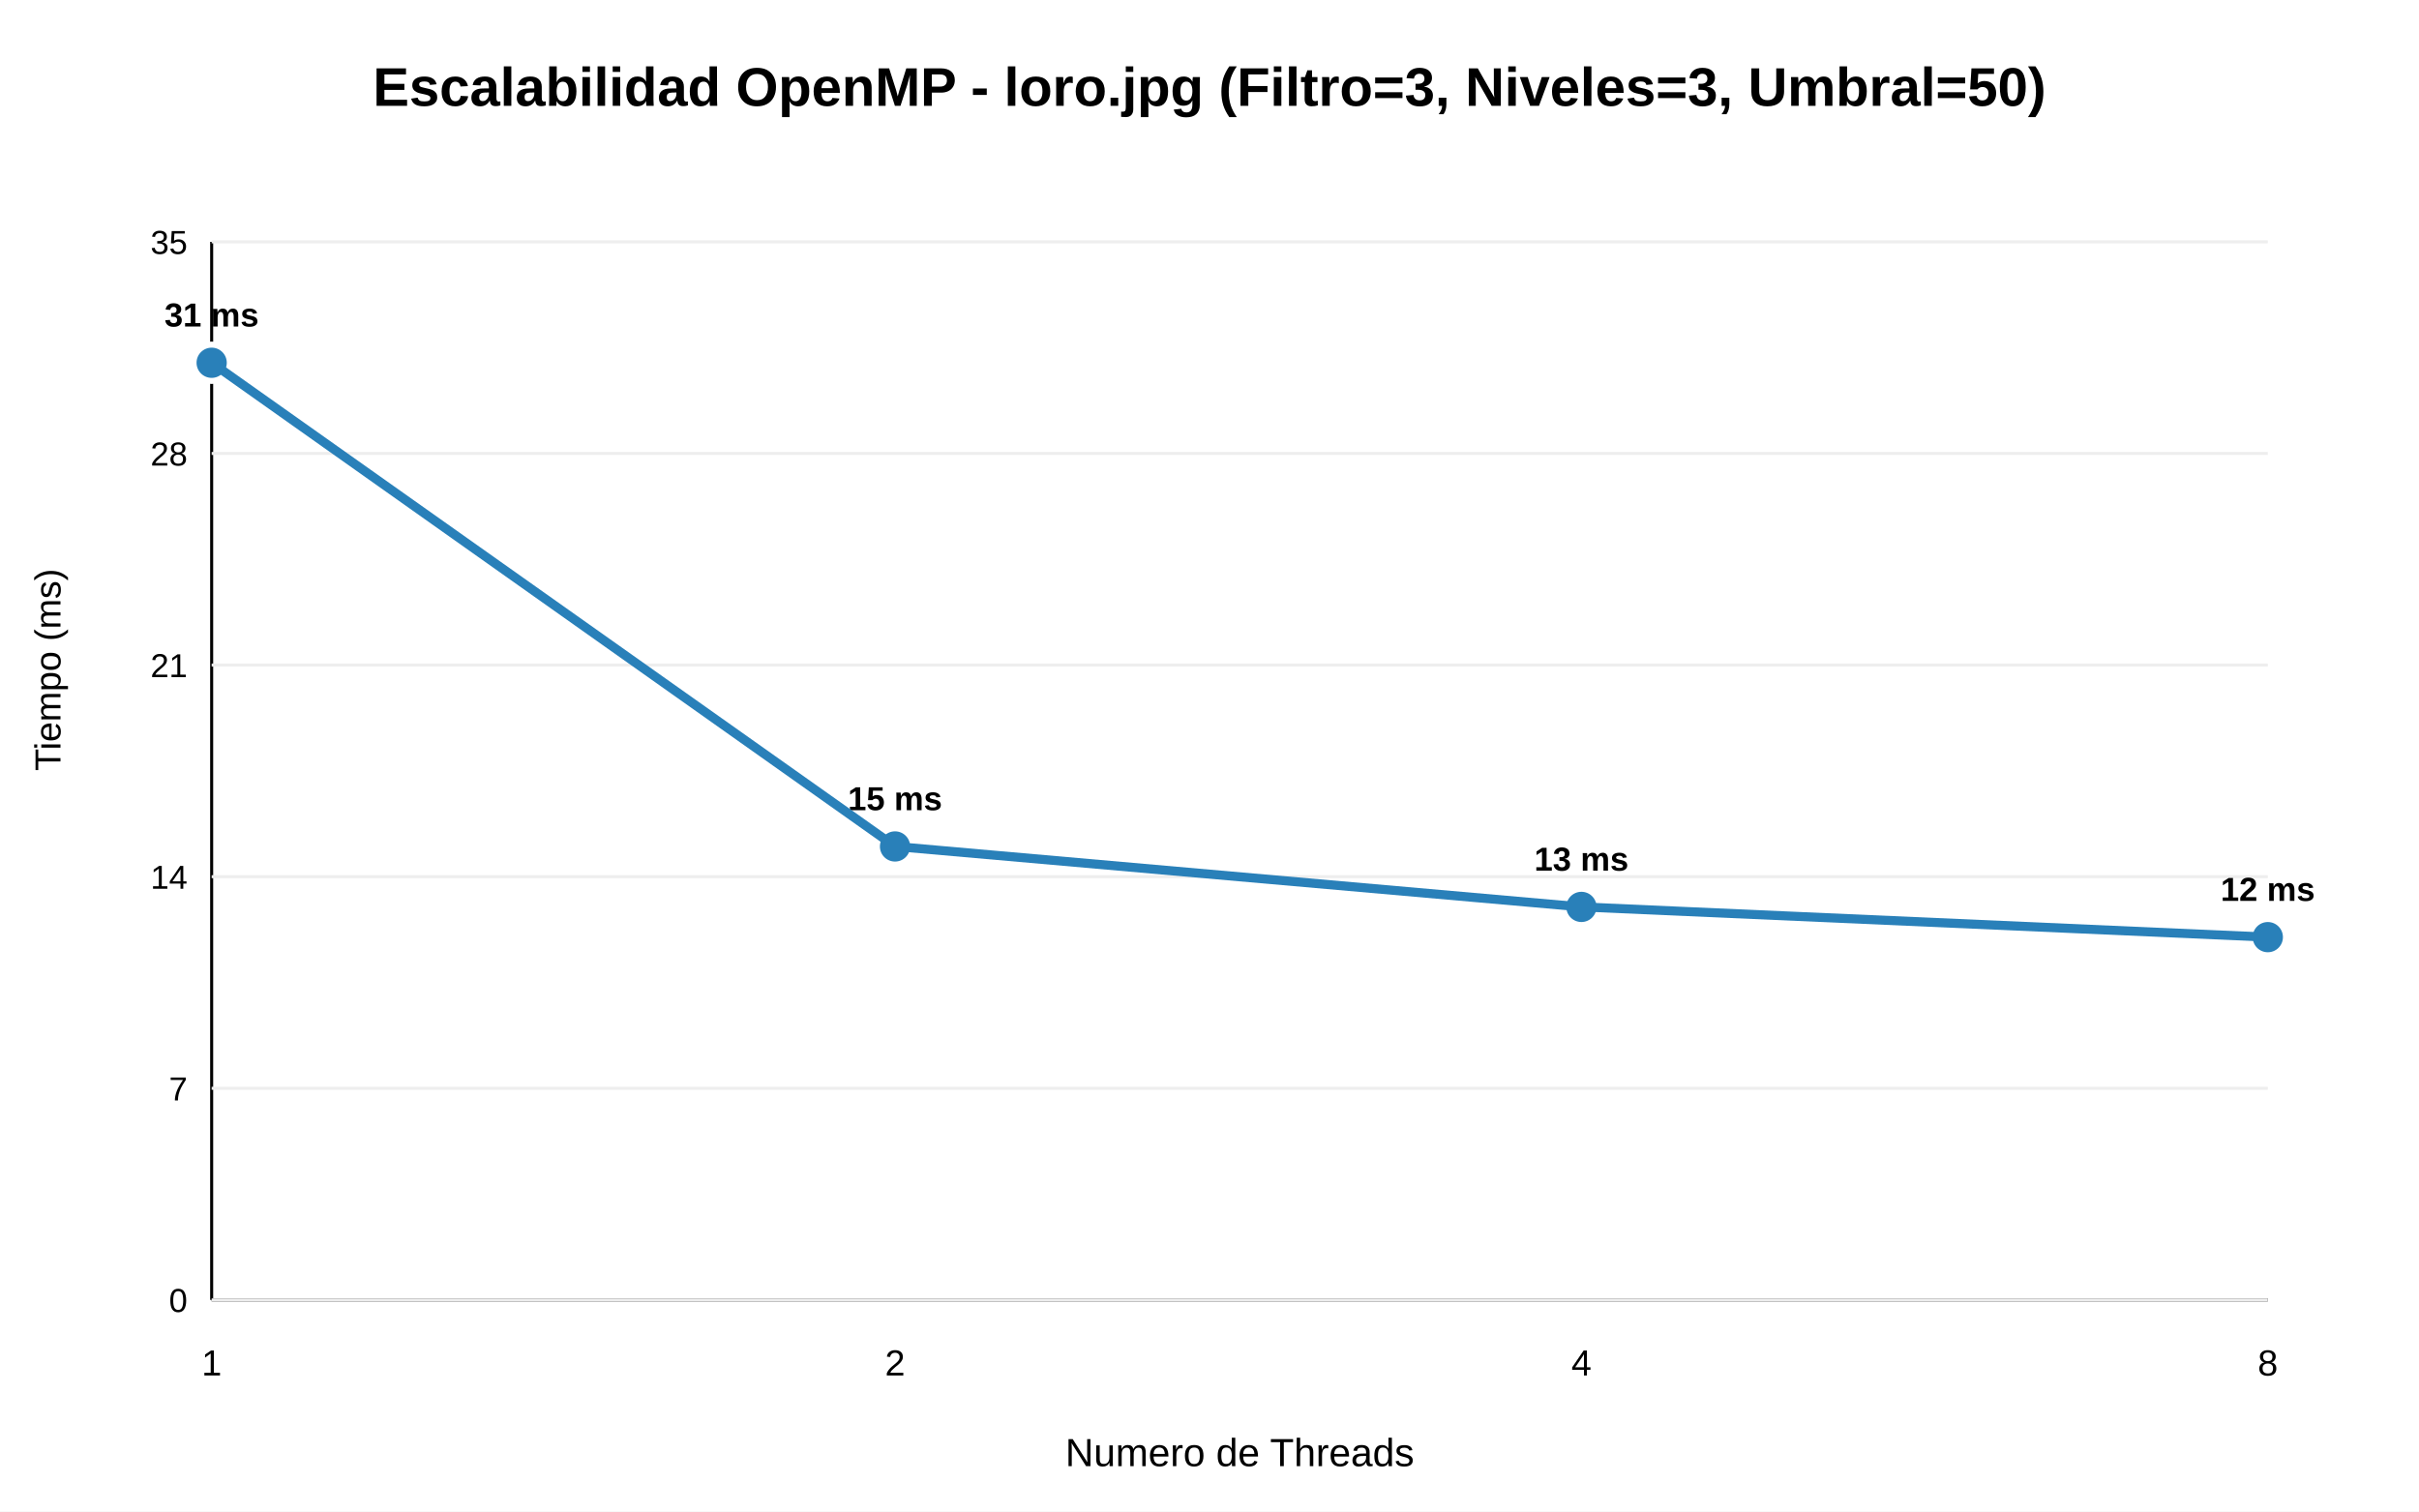
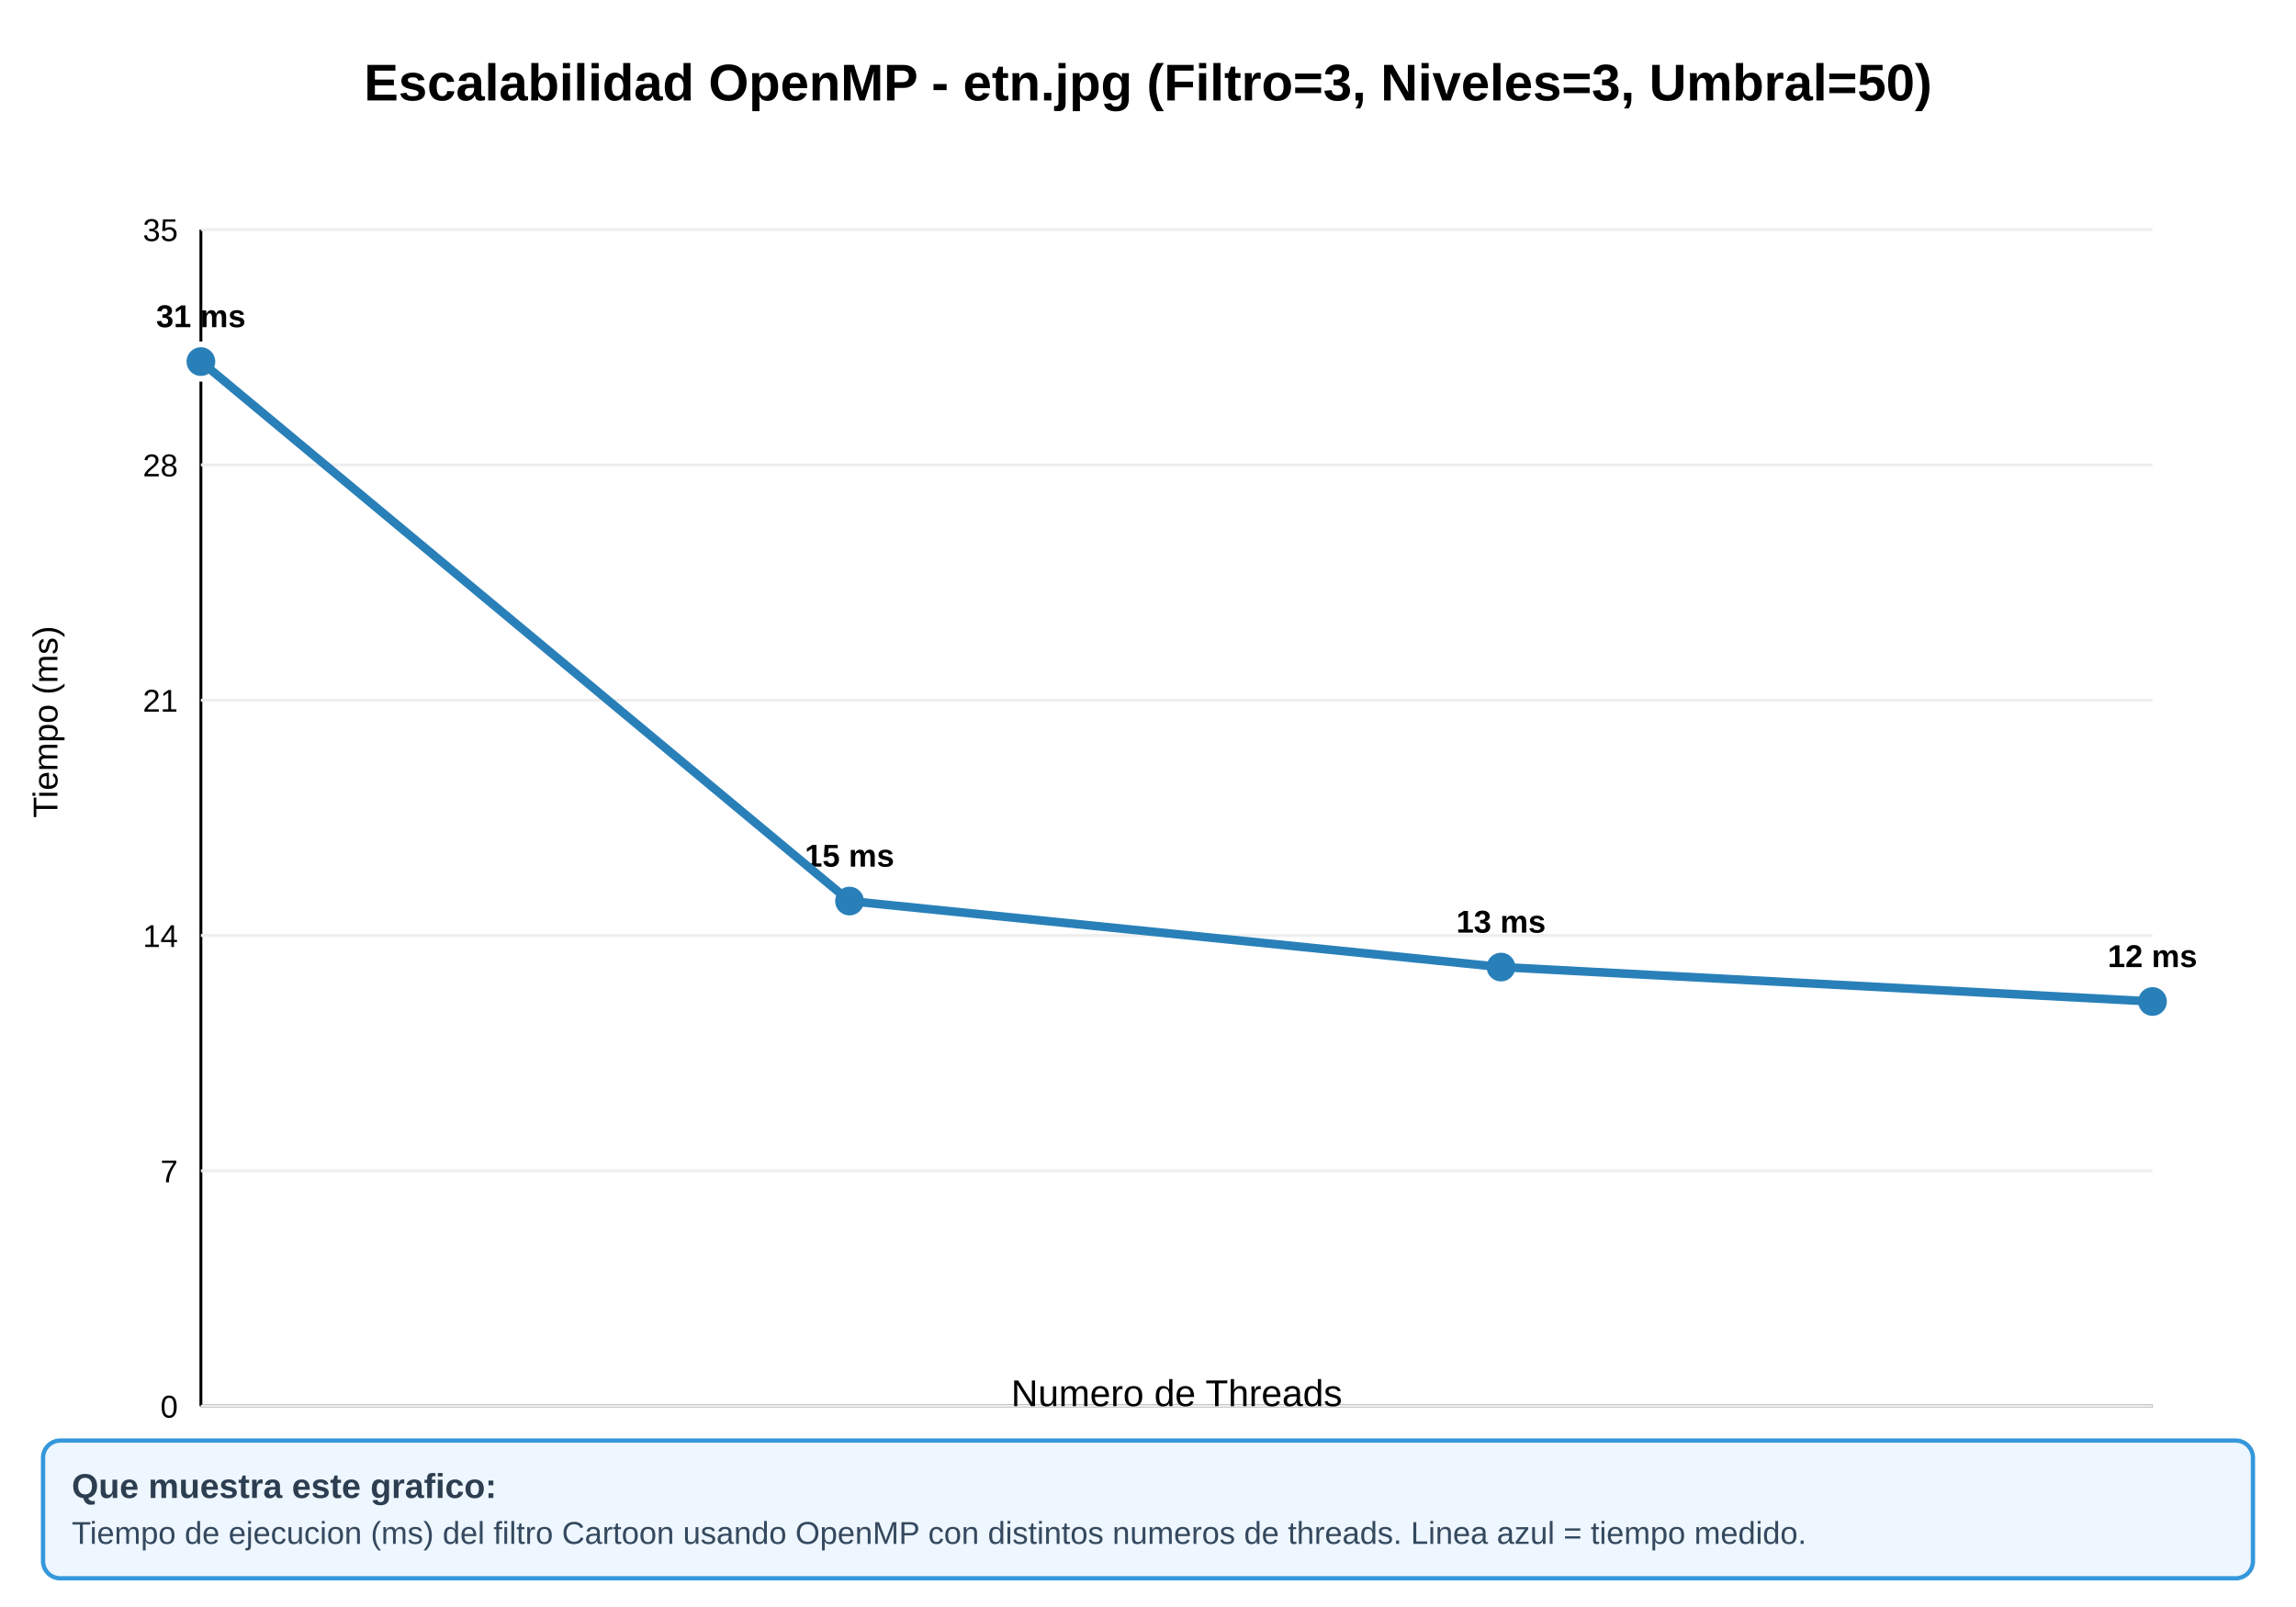
- <svg xmlns="http://www.w3.org/2000/svg" width="800" height="500">
+ <svg xmlns="http://www.w3.org/2000/svg" width="800" height="560">
  <rect width="100%" height="100%" fill="white" />
-   <text x="400" y="35" text-anchor="middle" font-size="18" font-weight="bold" font-family="Arial">Escalabilidad OpenMP - loro.jpg (Filtro=3, Niveles=3, Umbral=50)</text>
-   <line x1="70" y1="80" x2="70" y2="430" stroke="black" />
-   <line x1="70" y1="430" x2="750" y2="430" stroke="black" />
-   <text x="62" y="434" text-anchor="end" font-size="11" font-family="Arial">0</text>
-   <line x1="70" y1="430" x2="750" y2="430" stroke="#eee" />
-   <text x="62" y="364" text-anchor="end" font-size="11" font-family="Arial">7</text>
-   <line x1="70" y1="360" x2="750" y2="360" stroke="#eee" />
-   <text x="62" y="294" text-anchor="end" font-size="11" font-family="Arial">14</text>
-   <line x1="70" y1="290" x2="750" y2="290" stroke="#eee" />
-   <text x="62" y="224" text-anchor="end" font-size="11" font-family="Arial">21</text>
-   <line x1="70" y1="220" x2="750" y2="220" stroke="#eee" />
-   <text x="62" y="154" text-anchor="end" font-size="11" font-family="Arial">28</text>
-   <line x1="70" y1="150" x2="750" y2="150" stroke="#eee" />
+   <text x="400" y="35" text-anchor="middle" font-size="18" font-weight="bold" font-family="Arial">Escalabilidad OpenMP - etn.jpg (Filtro=3, Niveles=3, Umbral=50)</text>
+   <line x1="70" y1="80" x2="70" y2="490" stroke="black" />
+   <line x1="70" y1="490" x2="750" y2="490" stroke="black" />
+   <text x="62" y="494" text-anchor="end" font-size="11" font-family="Arial">0</text>
+   <line x1="70" y1="490" x2="750" y2="490" stroke="#eee" />
+   <text x="62" y="412" text-anchor="end" font-size="11" font-family="Arial">7</text>
+   <line x1="70" y1="408" x2="750" y2="408" stroke="#eee" />
+   <text x="62" y="330" text-anchor="end" font-size="11" font-family="Arial">14</text>
+   <line x1="70" y1="326" x2="750" y2="326" stroke="#eee" />
+   <text x="62" y="248" text-anchor="end" font-size="11" font-family="Arial">21</text>
+   <line x1="70" y1="244" x2="750" y2="244" stroke="#eee" />
+   <text x="62" y="166" text-anchor="end" font-size="11" font-family="Arial">28</text>
+   <line x1="70" y1="162" x2="750" y2="162" stroke="#eee" />
  <text x="62" y="84" text-anchor="end" font-size="11" font-family="Arial">35</text>
  <line x1="70" y1="80" x2="750" y2="80" stroke="#eee" />
-   <text x="20" y="255" transform="rotate(-90 20 255)" font-size="12" font-family="Arial">Tiempo (ms)</text>
-   <circle cx="70" cy="120" r="6" fill="#2980b9" stroke="white" stroke-width="2" />
-   <text x="70" y="108" text-anchor="middle" font-size="11" font-weight="bold" font-family="Arial">31 ms</text>
-   <text x="70" y="455" text-anchor="middle" font-size="12" font-family="Arial">1</text>
-   <circle cx="296" cy="280" r="6" fill="#2980b9" stroke="white" stroke-width="2" />
-   <text x="296" y="268" text-anchor="middle" font-size="11" font-weight="bold" font-family="Arial">15 ms</text>
-   <text x="296" y="455" text-anchor="middle" font-size="12" font-family="Arial">2</text>
-   <circle cx="523" cy="300" r="6" fill="#2980b9" stroke="white" stroke-width="2" />
-   <text x="523" y="288" text-anchor="middle" font-size="11" font-weight="bold" font-family="Arial">13 ms</text>
-   <text x="523" y="455" text-anchor="middle" font-size="12" font-family="Arial">4</text>
-   <circle cx="750" cy="310" r="6" fill="#2980b9" stroke="white" stroke-width="2" />
-   <text x="750" y="298" text-anchor="middle" font-size="11" font-weight="bold" font-family="Arial">12 ms</text>
-   <text x="750" y="455" text-anchor="middle" font-size="12" font-family="Arial">8</text>
-   <polyline points="70,120 296,280 523,300 750,310" fill="none" stroke="#2980b9" stroke-width="3" />
-   <text x="410" y="485" text-anchor="middle" font-size="13" font-family="Arial">Numero de Threads</text>
+   <text x="20" y="285" transform="rotate(-90 20 285)" font-size="12" font-family="Arial">Tiempo (ms)</text>
+   <circle cx="70" cy="126" r="6" fill="#2980b9" stroke="white" stroke-width="2" />
+   <text x="70" y="114" text-anchor="middle" font-size="11" font-weight="bold" font-family="Arial">31 ms</text>
+   <text x="70" y="515" text-anchor="middle" font-size="12" font-family="Arial">1</text>
+   <circle cx="296" cy="314" r="6" fill="#2980b9" stroke="white" stroke-width="2" />
+   <text x="296" y="302" text-anchor="middle" font-size="11" font-weight="bold" font-family="Arial">15 ms</text>
+   <text x="296" y="515" text-anchor="middle" font-size="12" font-family="Arial">2</text>
+   <circle cx="523" cy="337" r="6" fill="#2980b9" stroke="white" stroke-width="2" />
+   <text x="523" y="325" text-anchor="middle" font-size="11" font-weight="bold" font-family="Arial">13 ms</text>
+   <text x="523" y="515" text-anchor="middle" font-size="12" font-family="Arial">4</text>
+   <circle cx="750" cy="349" r="6" fill="#2980b9" stroke="white" stroke-width="2" />
+   <text x="750" y="337" text-anchor="middle" font-size="11" font-weight="bold" font-family="Arial">12 ms</text>
+   <text x="750" y="515" text-anchor="middle" font-size="12" font-family="Arial">8</text>
+   <polyline points="70,126 296,314 523,337 750,349" fill="none" stroke="#2980b9" stroke-width="3" />
+   <text x="410" y="490" text-anchor="middle" font-size="13" font-family="Arial">Numero de Threads</text>
+   <rect x="15" y="502" width="770" height="48" fill="#eef6ff" stroke="#3498db" stroke-width="1.5" rx="6" />
+   <text x="25" y="522" font-size="12" font-family="Arial" fill="#2c3e50" font-weight="bold">Que muestra este grafico:</text>
+   <text x="25" y="538" font-size="11" font-family="Arial" fill="#34495e">Tiempo de ejecucion (ms) del filtro Cartoon usando OpenMP con distintos numeros de threads. Linea azul = tiempo medido.</text>
</svg>
